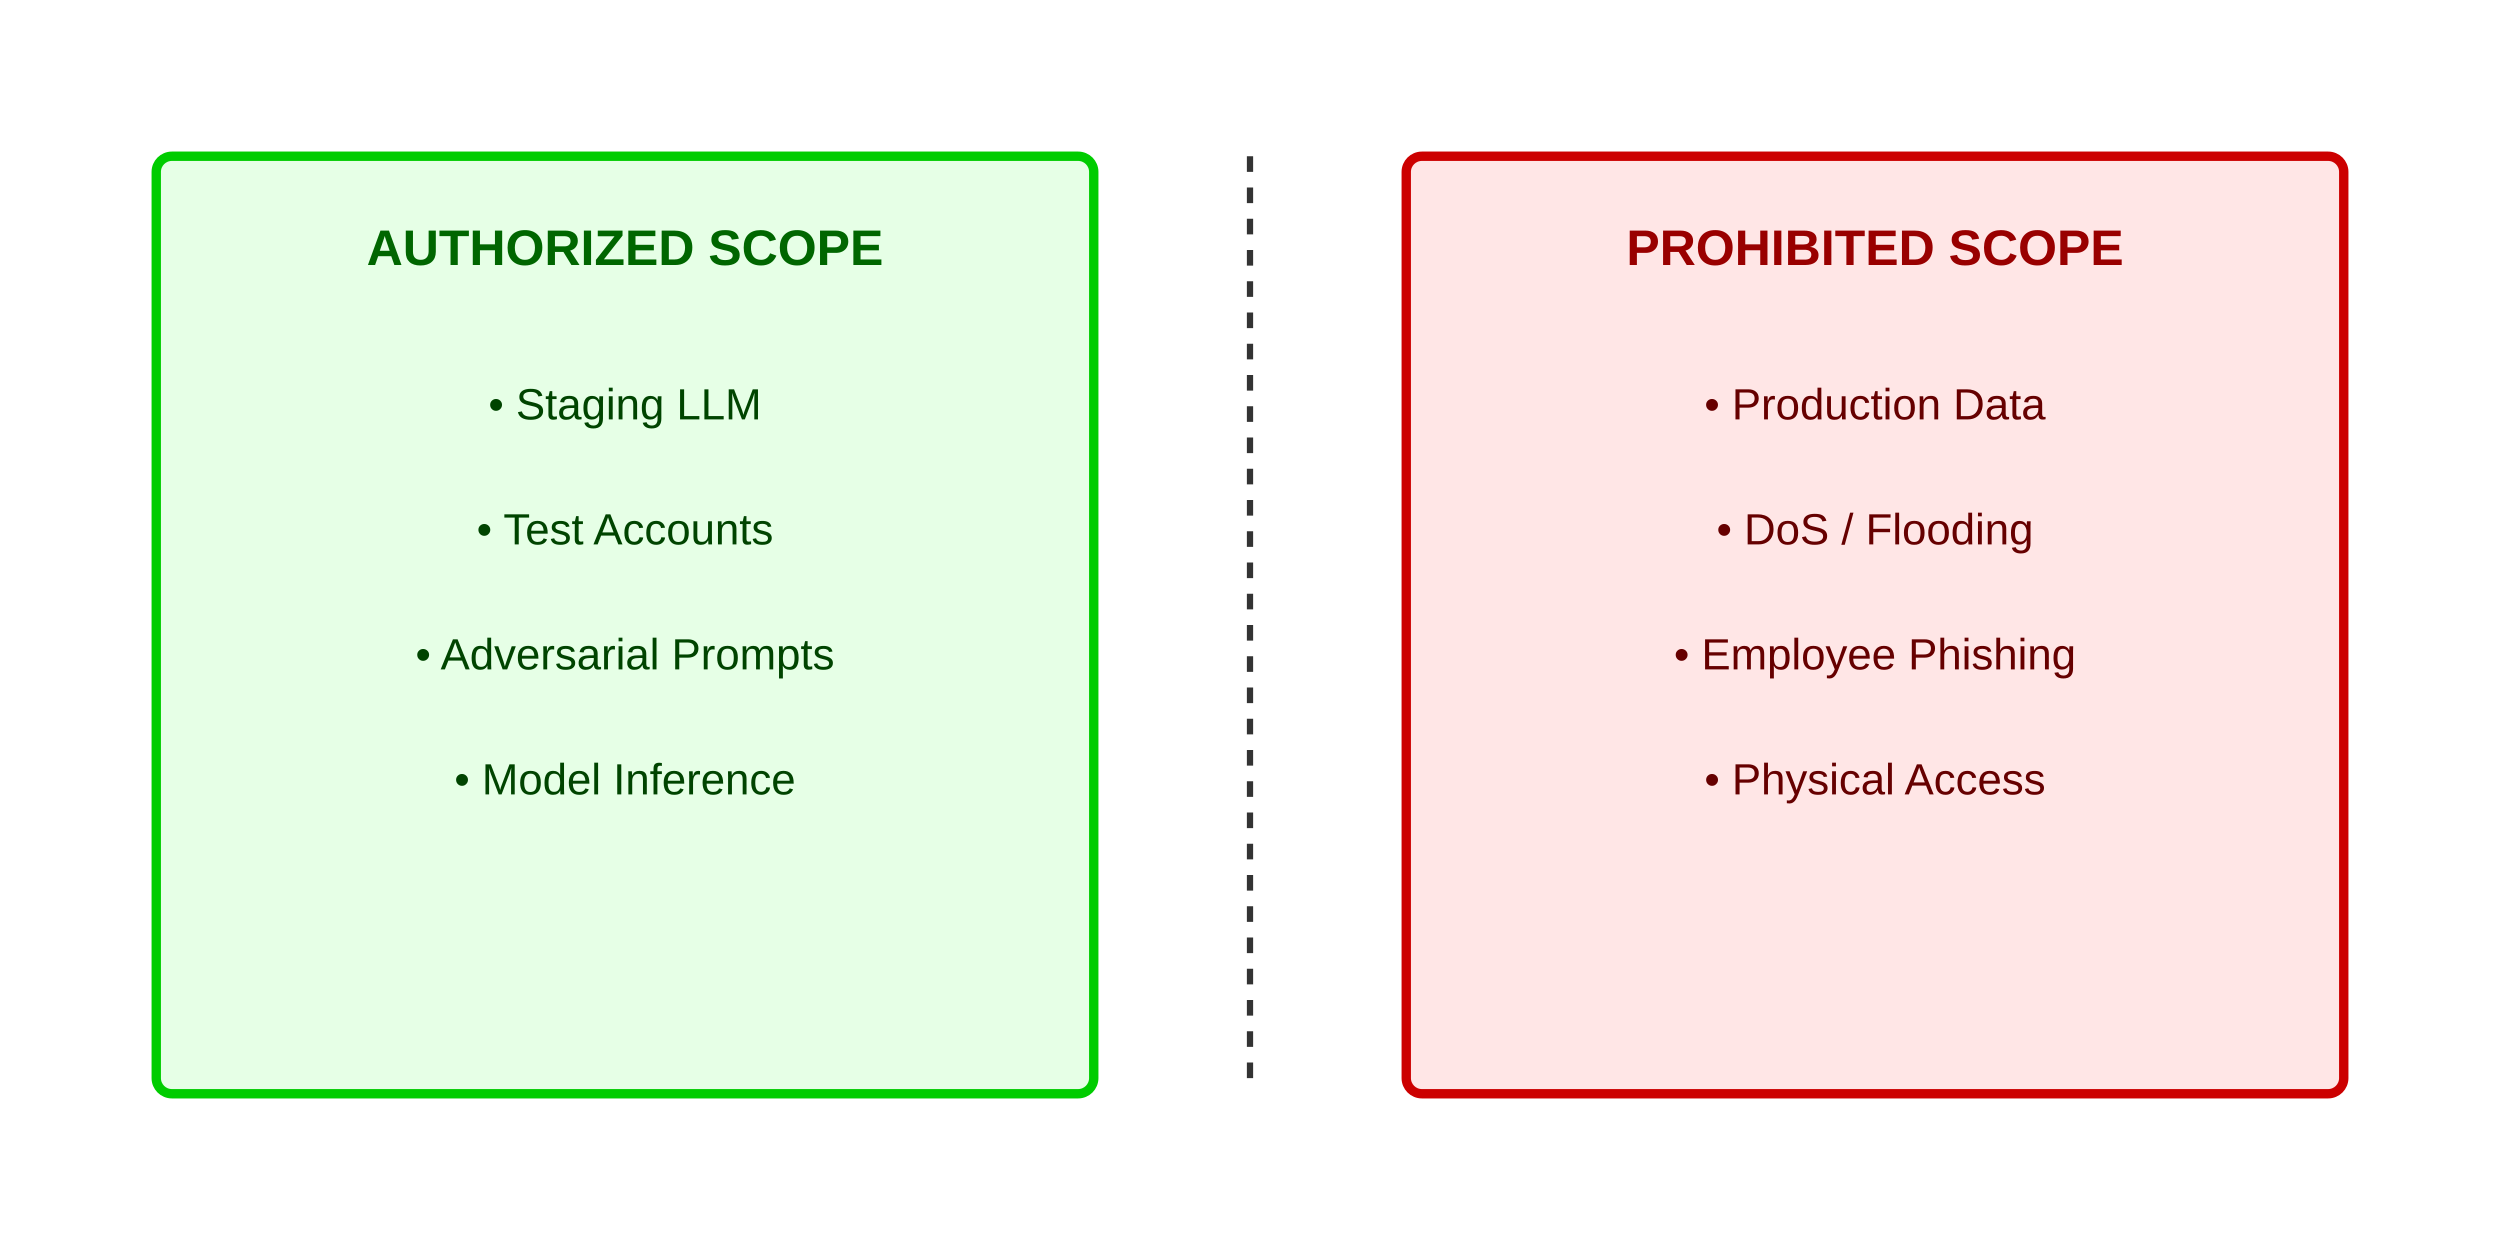
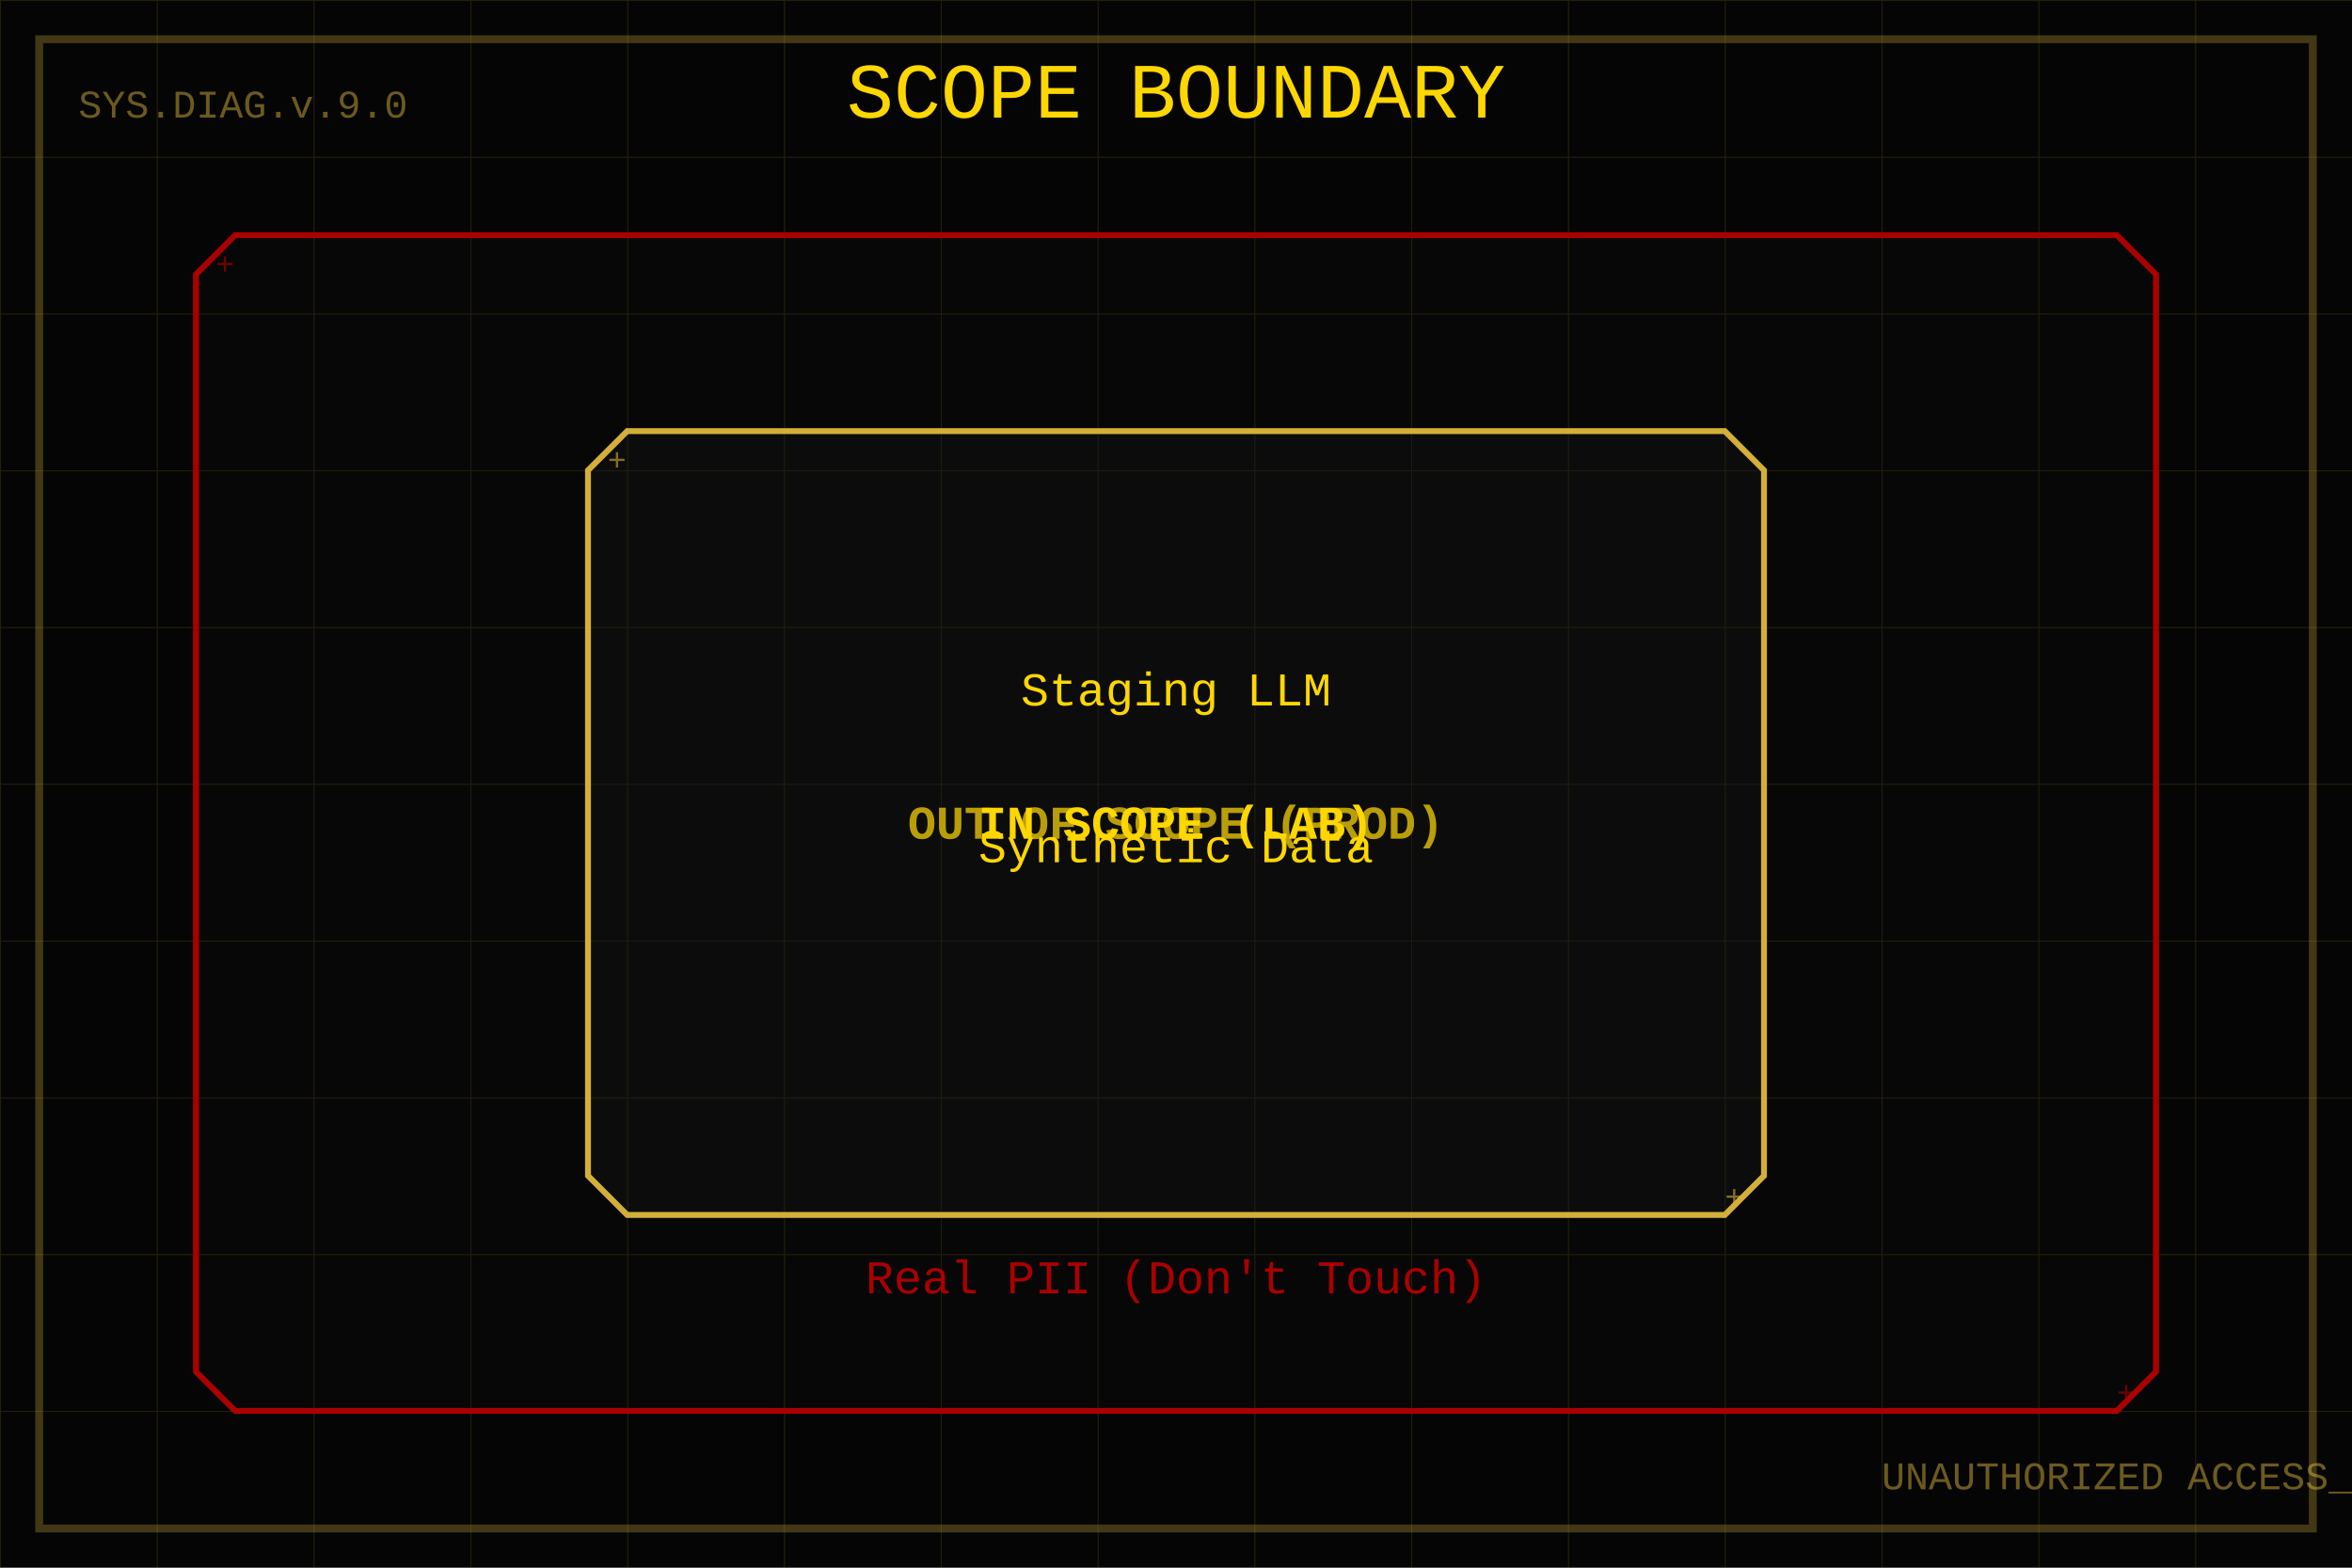
- <svg xmlns="http://www.w3.org/2000/svg" width="800" height="400" viewBox="0 0 800 400">
+ <svg xmlns="http://www.w3.org/2000/svg" viewBox="0 0 600 400">
  <defs>
+     <pattern id="grid" width="40" height="40" patternUnits="userSpaceOnUse">
+       <path d="M 40 0 L 0 0 0 40" fill="none" stroke="#D4AF37" stroke-width="0.5" opacity="0.15" />
+     </pattern>
    <marker id="arrowhead" markerWidth="10" markerHeight="7" refX="9" refY="3.5" orient="auto">
-       <polygon points="0 0, 10 3.5, 0 7" fill="#333" />
+       <polygon points="0 0, 10 3.5, 0 7" fill="#D4AF37" />
+     </marker>
+     <marker id="dot" markerWidth="6" markerHeight="6" refX="3" refY="3" orient="auto">
+       <circle cx="3" cy="3" r="3" fill="#D4AF37" />
    </marker>
  </defs>
-   <rect width="100%" height="100%" fill="#ffffff" />
-   <rect x="50" y="50" width="300" height="300" rx="5" ry="5" fill="#e6ffe6" stroke="#00cc00" stroke-width="3" opacity="1.0" />
-   <text x="200" y="80" font-family="Arial, sans-serif" font-size="16" fill="#006600" text-anchor="middle" font-weight="bold" dy=".3em">AUTHORIZED SCOPE</text>
-   <text x="200" y="130" font-family="Arial, sans-serif" font-size="14" fill="#004400" text-anchor="middle" font-weight="normal" dy=".3em">• Staging LLM</text>
-   <text x="200" y="170" font-family="Arial, sans-serif" font-size="14" fill="#004400" text-anchor="middle" font-weight="normal" dy=".3em">• Test Accounts</text>
-   <text x="200" y="210" font-family="Arial, sans-serif" font-size="14" fill="#004400" text-anchor="middle" font-weight="normal" dy=".3em">• Adversarial Prompts</text>
-   <text x="200" y="250" font-family="Arial, sans-serif" font-size="14" fill="#004400" text-anchor="middle" font-weight="normal" dy=".3em">• Model Inference</text>
-   <rect x="450" y="50" width="300" height="300" rx="5" ry="5" fill="#ffe6e6" stroke="#cc0000" stroke-width="3" opacity="1.0" />
-   <text x="600" y="80" font-family="Arial, sans-serif" font-size="16" fill="#990000" text-anchor="middle" font-weight="bold" dy=".3em">PROHIBITED SCOPE</text>
-   <text x="600" y="130" font-family="Arial, sans-serif" font-size="14" fill="#660000" text-anchor="middle" font-weight="normal" dy=".3em">• Production Data</text>
-   <text x="600" y="170" font-family="Arial, sans-serif" font-size="14" fill="#660000" text-anchor="middle" font-weight="normal" dy=".3em">• DoS / Flooding</text>
-   <text x="600" y="210" font-family="Arial, sans-serif" font-size="14" fill="#660000" text-anchor="middle" font-weight="normal" dy=".3em">• Employee Phishing</text>
-   <text x="600" y="250" font-family="Arial, sans-serif" font-size="14" fill="#660000" text-anchor="middle" font-weight="normal" dy=".3em">• Physical Access</text>
-   <line x1="400" y1="50" x2="400" y2="350" stroke="#333" stroke-width="2" stroke-dasharray="5,5" />
+   <rect width="100%" height="100%" fill="#050505" />
+   <rect width="100%" height="100%" fill="url(#grid)" />
+   <text x="300" y="30" fill="#FFD700" font-family="Courier New" font-size="20" text-anchor="middle">SCOPE BOUNDARY</text>
+   <polygon points="60,60 540,60 550,70 550,350 540,360 60,360 50,350 50,70" fill="#1A1A1A" stroke="#AA0000" stroke-width="1.5" fill-opacity="0.1" />
+   <text x="55" y="70" fill="#AA0000" font-family="Courier New" font-size="8" opacity="0.6">+</text>
+   <text x="540" y="358" fill="#AA0000" font-family="Courier New" font-size="8" opacity="0.6">+</text>
+   <text x="300.0" y="214.0" fill="#FFD700" font-family="Courier New" font-size="12" font-weight="bold" text-anchor="middle">OUT OF SCOPE (PROD)</text>
+   <polygon points="160,110 440,110 450,120 450,300 440,310 160,310 150,300 150,120" fill="#1A1A1A" stroke="#D4AF37" stroke-width="1.5" fill-opacity="0.3" />
+   <text x="155" y="120" fill="#D4AF37" font-family="Courier New" font-size="8" opacity="0.6">+</text>
+   <text x="440" y="308" fill="#D4AF37" font-family="Courier New" font-size="8" opacity="0.6">+</text>
+   <text x="300.0" y="214.0" fill="#FFD700" font-family="Courier New" font-size="12" font-weight="bold" text-anchor="middle">IN SCOPE (LAB)</text>
+   <text x="300" y="180" fill="#FFD700" font-family="Courier New" font-size="12" text-anchor="middle">Staging LLM</text>
+   <text x="300" y="220" fill="#FFD700" font-family="Courier New" font-size="12" text-anchor="middle">Synthetic Data</text>
+   <text x="300" y="330" fill="#AA0000" font-family="Courier New" font-size="12" text-anchor="middle">Real PII (Don't Touch)</text>
+   <rect x="10" y="10" width="580" height="380" fill="none" stroke="#D4AF37" stroke-width="2" opacity="0.3" />
+   <text x="20" y="30" fill="#D4AF37" font-family="Courier New" font-size="10" opacity="0.5">SYS.DIAG.v.9.0</text>
+   <text x="480" y="380" fill="#D4AF37" font-family="Courier New" font-size="10" opacity="0.5">UNAUTHORIZED ACCESS_</text>
</svg>
